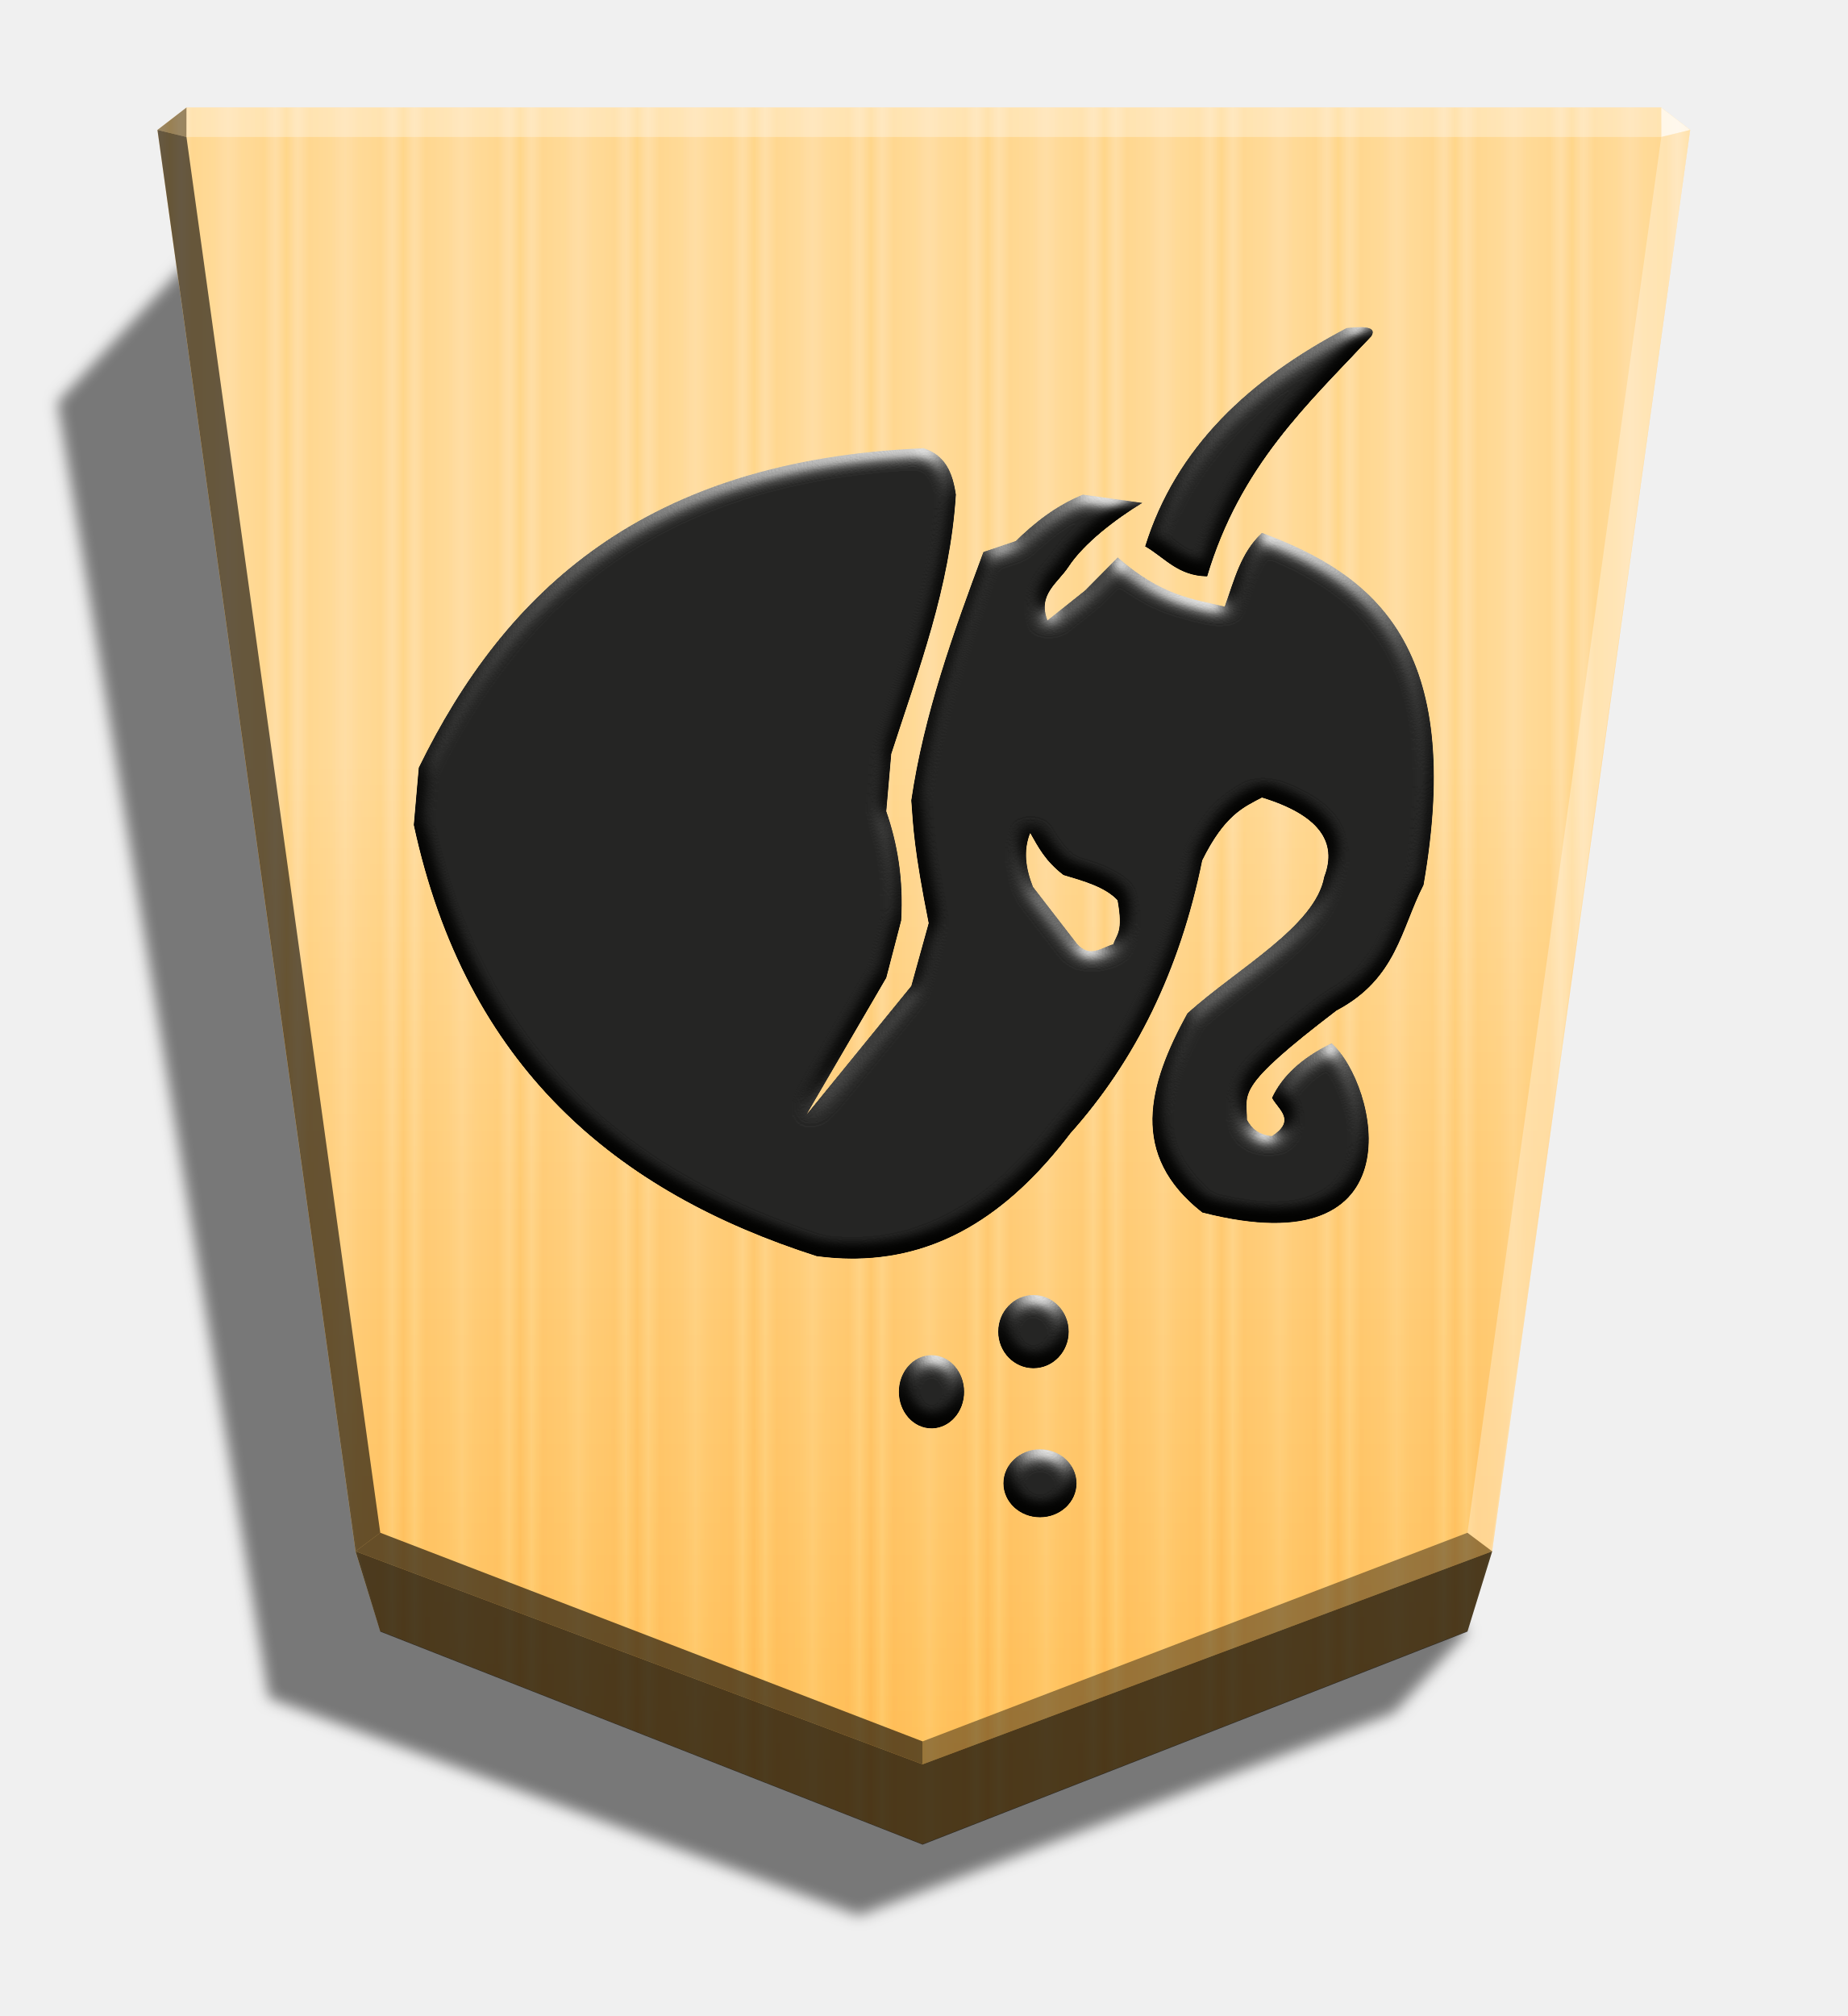
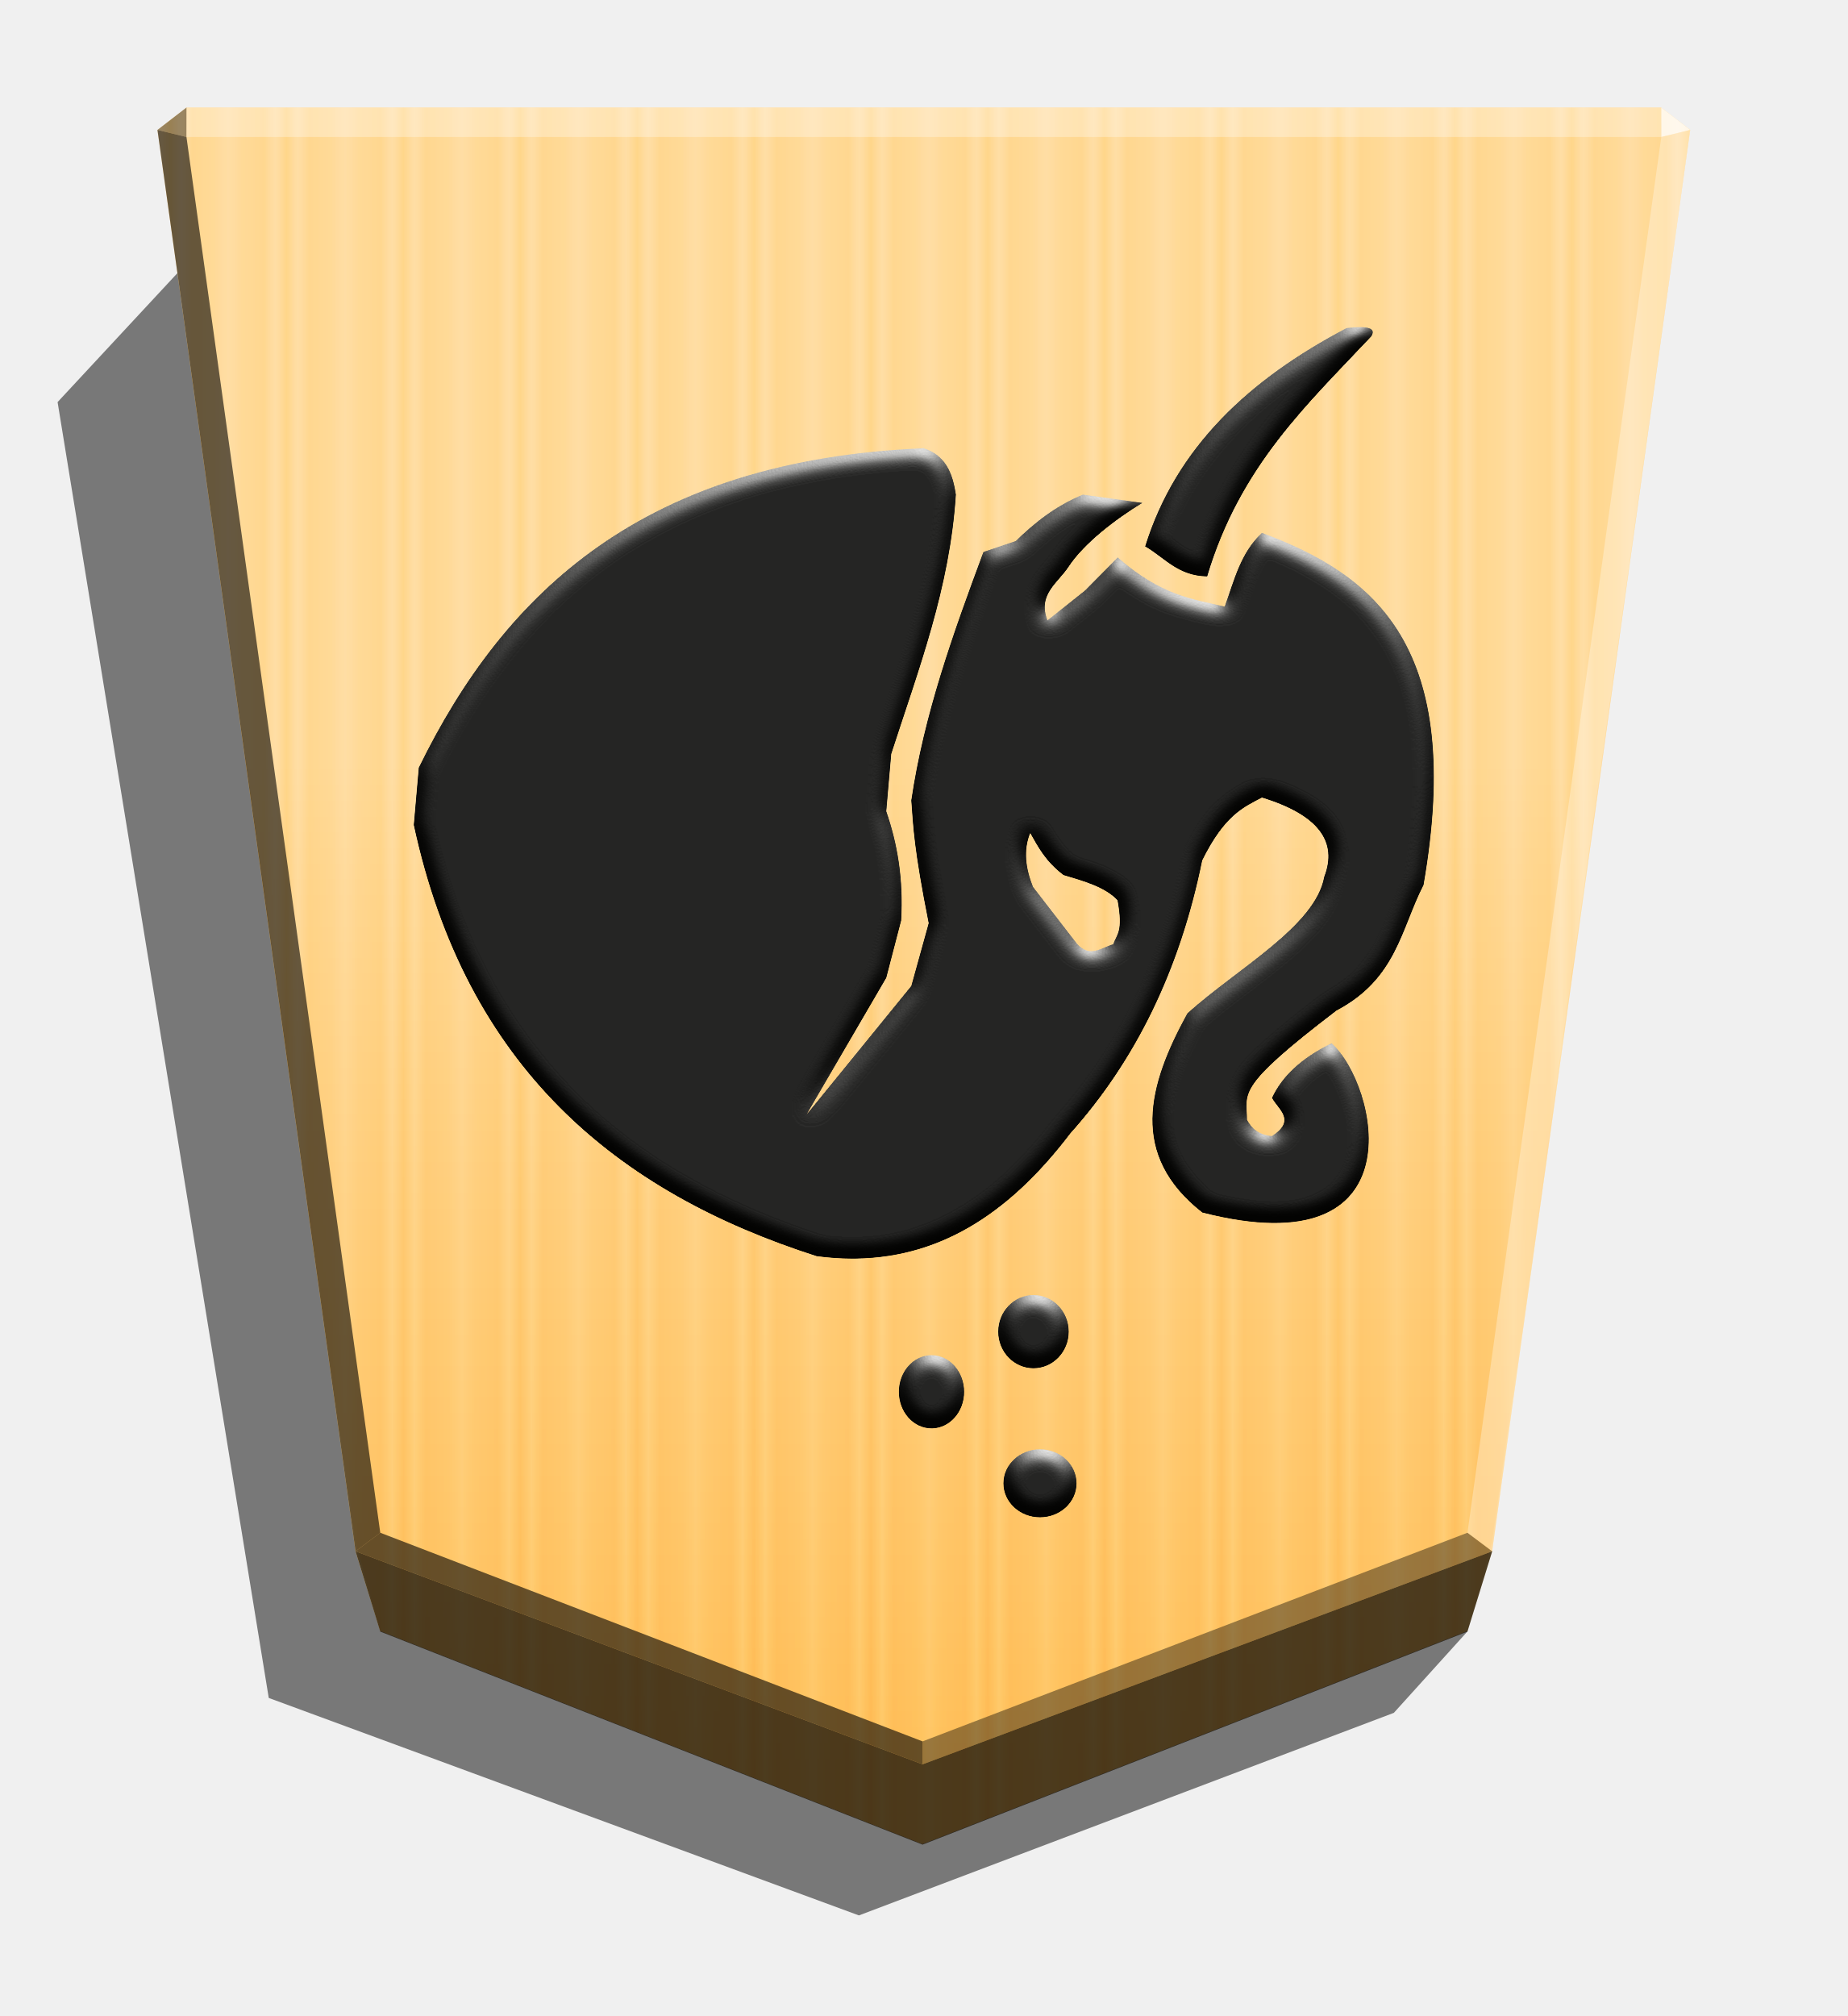
<svg xmlns="http://www.w3.org/2000/svg" width="498.898" height="544.252" viewBox="0 0 1320 1440">
  <defs>
-     <linearGradient id="1_ELEPHANT_svg__b" x1="-1430.769" x2="-1409.955" y1="-77.47" y2="-77.47" gradientUnits="userSpaceOnUse" spreadMethod="reflect">
+     <linearGradient id="1_ELEPHANT_svg__a" x1="-1430.769" x2="-1409.955" y1="-77.47" y2="-77.47" gradientUnits="userSpaceOnUse" spreadMethod="reflect">
      <stop offset="0" stop-color="#ffd285" />
      <stop offset=".232" stop-color="#ffcd79" />
      <stop offset=".616" stop-color="#ffca73" />
      <stop offset=".808" stop-color="#ffd386" />
      <stop offset="1" stop-color="#ffc86e" />
    </linearGradient>
-     <linearGradient id="1_ELEPHANT_svg__c" x1="-904.556" x2="-904.556" y1="-406.052" y2="184.159" gradientUnits="userSpaceOnUse">
+     <linearGradient id="1_ELEPHANT_svg__b" x1="-904.556" x2="-904.556" y1="-406.052" y2="184.159" gradientUnits="userSpaceOnUse">
      <stop offset="0" />
      <stop offset=".604" stop-color="#fff" />
    </linearGradient>
-     <filter id="1_ELEPHANT_svg__a" width="1.023" height="1.02" x="-.012" y="-.01" color-interpolation-filters="sRGB">
-       <feGaussianBlur stdDeviation="2.441" />
-     </filter>
-     <filter id="1_ELEPHANT_svg__d" width="1.079" height="1.068" x="-.04" y="-.034" color-interpolation-filters="sRGB">
+     <filter id="1_ELEPHANT_svg__c" width="1.079" height="1.068" x="-.04" y="-.034" color-interpolation-filters="sRGB">
      <feGaussianBlur in="SourceGraphic" result="blur" stdDeviation="6" />
      <feDiffuseLighting in="blur" lighting-color="#fff" result="diffuse" surfaceScale="4">
        <feDistantLight azimuth="235" elevation="45" />
      </feDiffuseLighting>
      <feSpecularLighting in="blur" lighting-color="#fff" result="specular" specularExponent="25" surfaceScale="4">
        <feDistantLight azimuth="280" elevation="45" />
      </feSpecularLighting>
      <feComposite in="diffuse" in2="SourceGraphic" k1="1.4" operator="arithmetic" result="lit" />
      <feComposite in="lit" in2="specular" k2="1" k3="1" operator="arithmetic" result="shaded" />
      <feComposite in="shaded" in2="SourceGraphic" operator="in" />
    </filter>
  </defs>
-   <path d="m-2699.281 228.709 26.181 28.949 190.592 72.165 210.264-77.468 75.234-461.629-45.894-49.39z" filter="url(#1_ELEPHANT_svg__a)" opacity=".5" transform="matrix(-2.0051 0 0 2.0051 -4364.078 706.823)" />
-   <path fill="url(#1_ELEPHANT_svg__b)" d="m-1220.221-390.88-194.139 75.893-8.809 28.459-70.567 506.333 10.349 7.986h525.404l10.348-7.986-70.567-506.333-8.809-28.459z" transform="translate(-1787.64 533.54)scale(-2.0051)" />
-   <path fill="url(#1_ELEPHANT_svg__c)" d="m-904.556-434.511-194.139 75.893-8.809 31.887-70.567 502.905 10.349 7.986h525.404l10.349-7.986-70.567-502.905-8.809-31.887z" opacity=".25" style="mix-blend-mode:overlay" transform="translate(-1154.688 446.054)scale(-2.0051)" />
+   <path d="m1048.25 1165.407-52.495 58.046-382.156 144.698-421.6-155.331L41.146 287.208l92.022-99.032z" opacity=".5" />
+   <path fill="url(#1_ELEPHANT_svg__a)" d="m-1220.221-390.88-194.139 75.893-8.809 28.459-70.567 506.333 10.349 7.986h525.404l10.348-7.986-70.567-506.333-8.809-28.459z" transform="translate(-1787.64 533.54)scale(-2.0051)" />
+   <path fill="url(#1_ELEPHANT_svg__b)" d="m-904.556-434.511-194.139 75.893-8.809 31.887-70.567 502.905 10.349 7.986h525.404l10.349-7.986-70.567-502.905-8.809-31.887z" opacity=".25" style="mix-blend-mode:overlay" transform="translate(-1154.688 446.054)scale(-2.0051)" />
  <path d="m133.204 97.854.043-21.064-20.75 16.013zm932.803 1010.214-17.664-13.248-389.274 149.021v16.402z" opacity=".4" />
  <path d="m253.993 1108.068 17.664-13.248 387.412 149.021v16.402z" opacity=".6" />
  <path d="m253.993 1108.068 17.664-13.248L133.204 97.854l-20.707-5.052z" opacity=".6" />
  <g fill="#fff">
    <path d="m1066.007 1108.068-17.664-13.248 138.453-996.966 20.707-5.052z" opacity=".3" />
    <path d="m1186.796 97.854-.043-21.064 20.75 16.013z" opacity=".8" />
    <path d="M1186.796 97.854H133.204l.043-21.064h1053.506z" opacity=".3" />
  </g>
  <path d="m271.655 1165.416-17.663-57.348 405.076 152.176 406.938-152.176-17.663 57.348-389.275 152.176z" opacity=".7" />
-   <path fill-opacity=".992" d="M742.958 1083.813a26.15 24.283 0 0 0 26.15-24.294 26.15 24.283 0 0 0-26.15-24.295 26.15 24.283 0 0 0-26.152 24.295 26.15 24.283 0 0 0 26.152 24.294m-76.81-63.52a23.349 26.15 0 0 0 22.662-26.151 23.349 26.15 0 0 0-23.363-26.15 23.349 26.15 0 0 0-23.34 26.15 23.349 26.15 0 0 0 23.34 26.15 23.349 26.15 0 0 0 .711 0zm72.154-42.95a25.217 26.15 0 0 0 25.217-26.17 25.217 26.15 0 0 0-25.217-26.15 25.217 26.15 0 0 0-25.217 26.15 25.217 26.15 0 0 0 25.217 26.17m-126.881-78.34c64.068-.892 112.721-36.163 153.276-89.469 46.083-51.49 78.128-115.884 94.196-194.965 15.923-32.145 29.234-37.836 42.655-44.845 40.687 12.487 53.985 31.689 44.409 56.532-6.29 35.27-61.968 65.326-97.716 97.492-28.393 51.633-41.72 101.297 10.63 142.339 155.627 40.007 125.43-91.771 92.41-120.897-22.031 10.642-35.563 23.85-42.634 39.003 4.56 8.52 17.458 15.906 0 27.287-9.535-.896-14.556-5.58-17.772-11.675 0-19.497-8.928-22.337 63.957-77.986 42.97-22.63 46.073-58.287 62.182-89.692 29.64-170.354-34.642-221.45-115.489-251.511-15.367 14.058-19.893 33.951-26.648 52.646-23.025-5.48-44.694-7.506-76.423-35.108-7.712 7.807-15.388 15.6-23.099 23.402l-27.013 21.524c-7.201-18.391 7.505-26.657 15.064-38.202 11.016-16.797 33.82-34.154 52.81-45.688l-42.635-5.885c-19.314 7.913-34.358 19.83-47.98 33.14l-23.099 7.81c-21.567 57.93-42.493 116.048-51.53 177.423 1.422 19.191 1.828 34.51 12.428 87.734l-12.429 44.845-74.628 91.65 56.857-97.493 10.65-40.95c1.727-29.824-2.733-55.163-10.65-77.987l3.55-40.94c19.508-60.397 41.914-118.295 46.186-185.224-2.21-15.083-7.201-28.149-23.099-33.139-199.549 8.319-299.038 102.05-360.706 228.133l-3.563 40.92c37.448 173.38 144.853 262.247 287.873 308.06 8.521 1.113 16.86 1.733 24.915 1.733 1.016 0 2.032.014 3.037 0zm168.3-219.586c-3.353 0-6.695-1.326-10.356-5.37l-31.364-40.577c-5.177-13.116-7-25.978-2.032-38.384 5.682 9.94 10.592 19.912 23.756 29.984 14.659 4.365 29.67 8.52 38.597 17.996 4.155 22.803-.686 24.102-3.038 31.344-4.963 1.418-9.84 4.661-14.882 4.966-.22.012-.457.02-.686.02zm82.713-267.63c23.604-79.283 71.97-123.245 117.284-171.561 3.658-5.986-2.54-7.705-17.772-5.884-69.384 36.335-121.887 85.015-143.927 155.98 13.977 8.014 23.3 21.13 44.41 21.443z" filter="url(#1_ELEPHANT_svg__d)" />
+   <path fill-opacity=".992" d="M742.958 1083.813a26.15 24.283 0 0 0 26.15-24.294 26.15 24.283 0 0 0-26.15-24.295 26.15 24.283 0 0 0-26.152 24.295 26.15 24.283 0 0 0 26.152 24.294m-76.81-63.52a23.349 26.15 0 0 0 22.662-26.151 23.349 26.15 0 0 0-23.363-26.15 23.349 26.15 0 0 0-23.34 26.15 23.349 26.15 0 0 0 23.34 26.15 23.349 26.15 0 0 0 .711 0zm72.154-42.95a25.217 26.15 0 0 0 25.217-26.17 25.217 26.15 0 0 0-25.217-26.15 25.217 26.15 0 0 0-25.217 26.15 25.217 26.15 0 0 0 25.217 26.17m-126.881-78.34c64.068-.892 112.721-36.163 153.276-89.469 46.083-51.49 78.128-115.884 94.196-194.965 15.923-32.145 29.234-37.836 42.655-44.845 40.687 12.487 53.985 31.689 44.409 56.532-6.29 35.27-61.968 65.326-97.716 97.492-28.393 51.633-41.72 101.297 10.63 142.339 155.627 40.007 125.43-91.771 92.41-120.897-22.031 10.642-35.563 23.85-42.634 39.003 4.56 8.52 17.458 15.906 0 27.287-9.535-.896-14.556-5.58-17.772-11.675 0-19.497-8.928-22.337 63.957-77.986 42.97-22.63 46.073-58.287 62.182-89.692 29.64-170.354-34.642-221.45-115.489-251.511-15.367 14.058-19.893 33.951-26.648 52.646-23.025-5.48-44.694-7.506-76.423-35.108-7.712 7.807-15.388 15.6-23.099 23.402l-27.013 21.524c-7.201-18.391 7.505-26.657 15.064-38.202 11.016-16.797 33.82-34.154 52.81-45.688l-42.635-5.885c-19.314 7.913-34.358 19.83-47.98 33.14l-23.099 7.81c-21.567 57.93-42.493 116.048-51.53 177.423 1.422 19.191 1.828 34.51 12.428 87.734l-12.429 44.845-74.628 91.65 56.857-97.493 10.65-40.95c1.727-29.824-2.733-55.163-10.65-77.987l3.55-40.94c19.508-60.397 41.914-118.295 46.186-185.224-2.21-15.083-7.201-28.149-23.099-33.139-199.549 8.319-299.038 102.05-360.706 228.133l-3.563 40.92c37.448 173.38 144.853 262.247 287.873 308.06 8.521 1.113 16.86 1.733 24.915 1.733 1.016 0 2.032.014 3.037 0zm168.3-219.586c-3.353 0-6.695-1.326-10.356-5.37l-31.364-40.577c-5.177-13.116-7-25.978-2.032-38.384 5.682 9.94 10.592 19.912 23.756 29.984 14.659 4.365 29.67 8.52 38.597 17.996 4.155 22.803-.686 24.102-3.038 31.344-4.963 1.418-9.84 4.661-14.882 4.966-.22.012-.457.02-.686.02zm82.713-267.63c23.604-79.283 71.97-123.245 117.284-171.561 3.658-5.986-2.54-7.705-17.772-5.884-69.384 36.335-121.887 85.015-143.927 155.98 13.977 8.014 23.3 21.13 44.41 21.443z" filter="url(#1_ELEPHANT_svg__c)" />
</svg>
